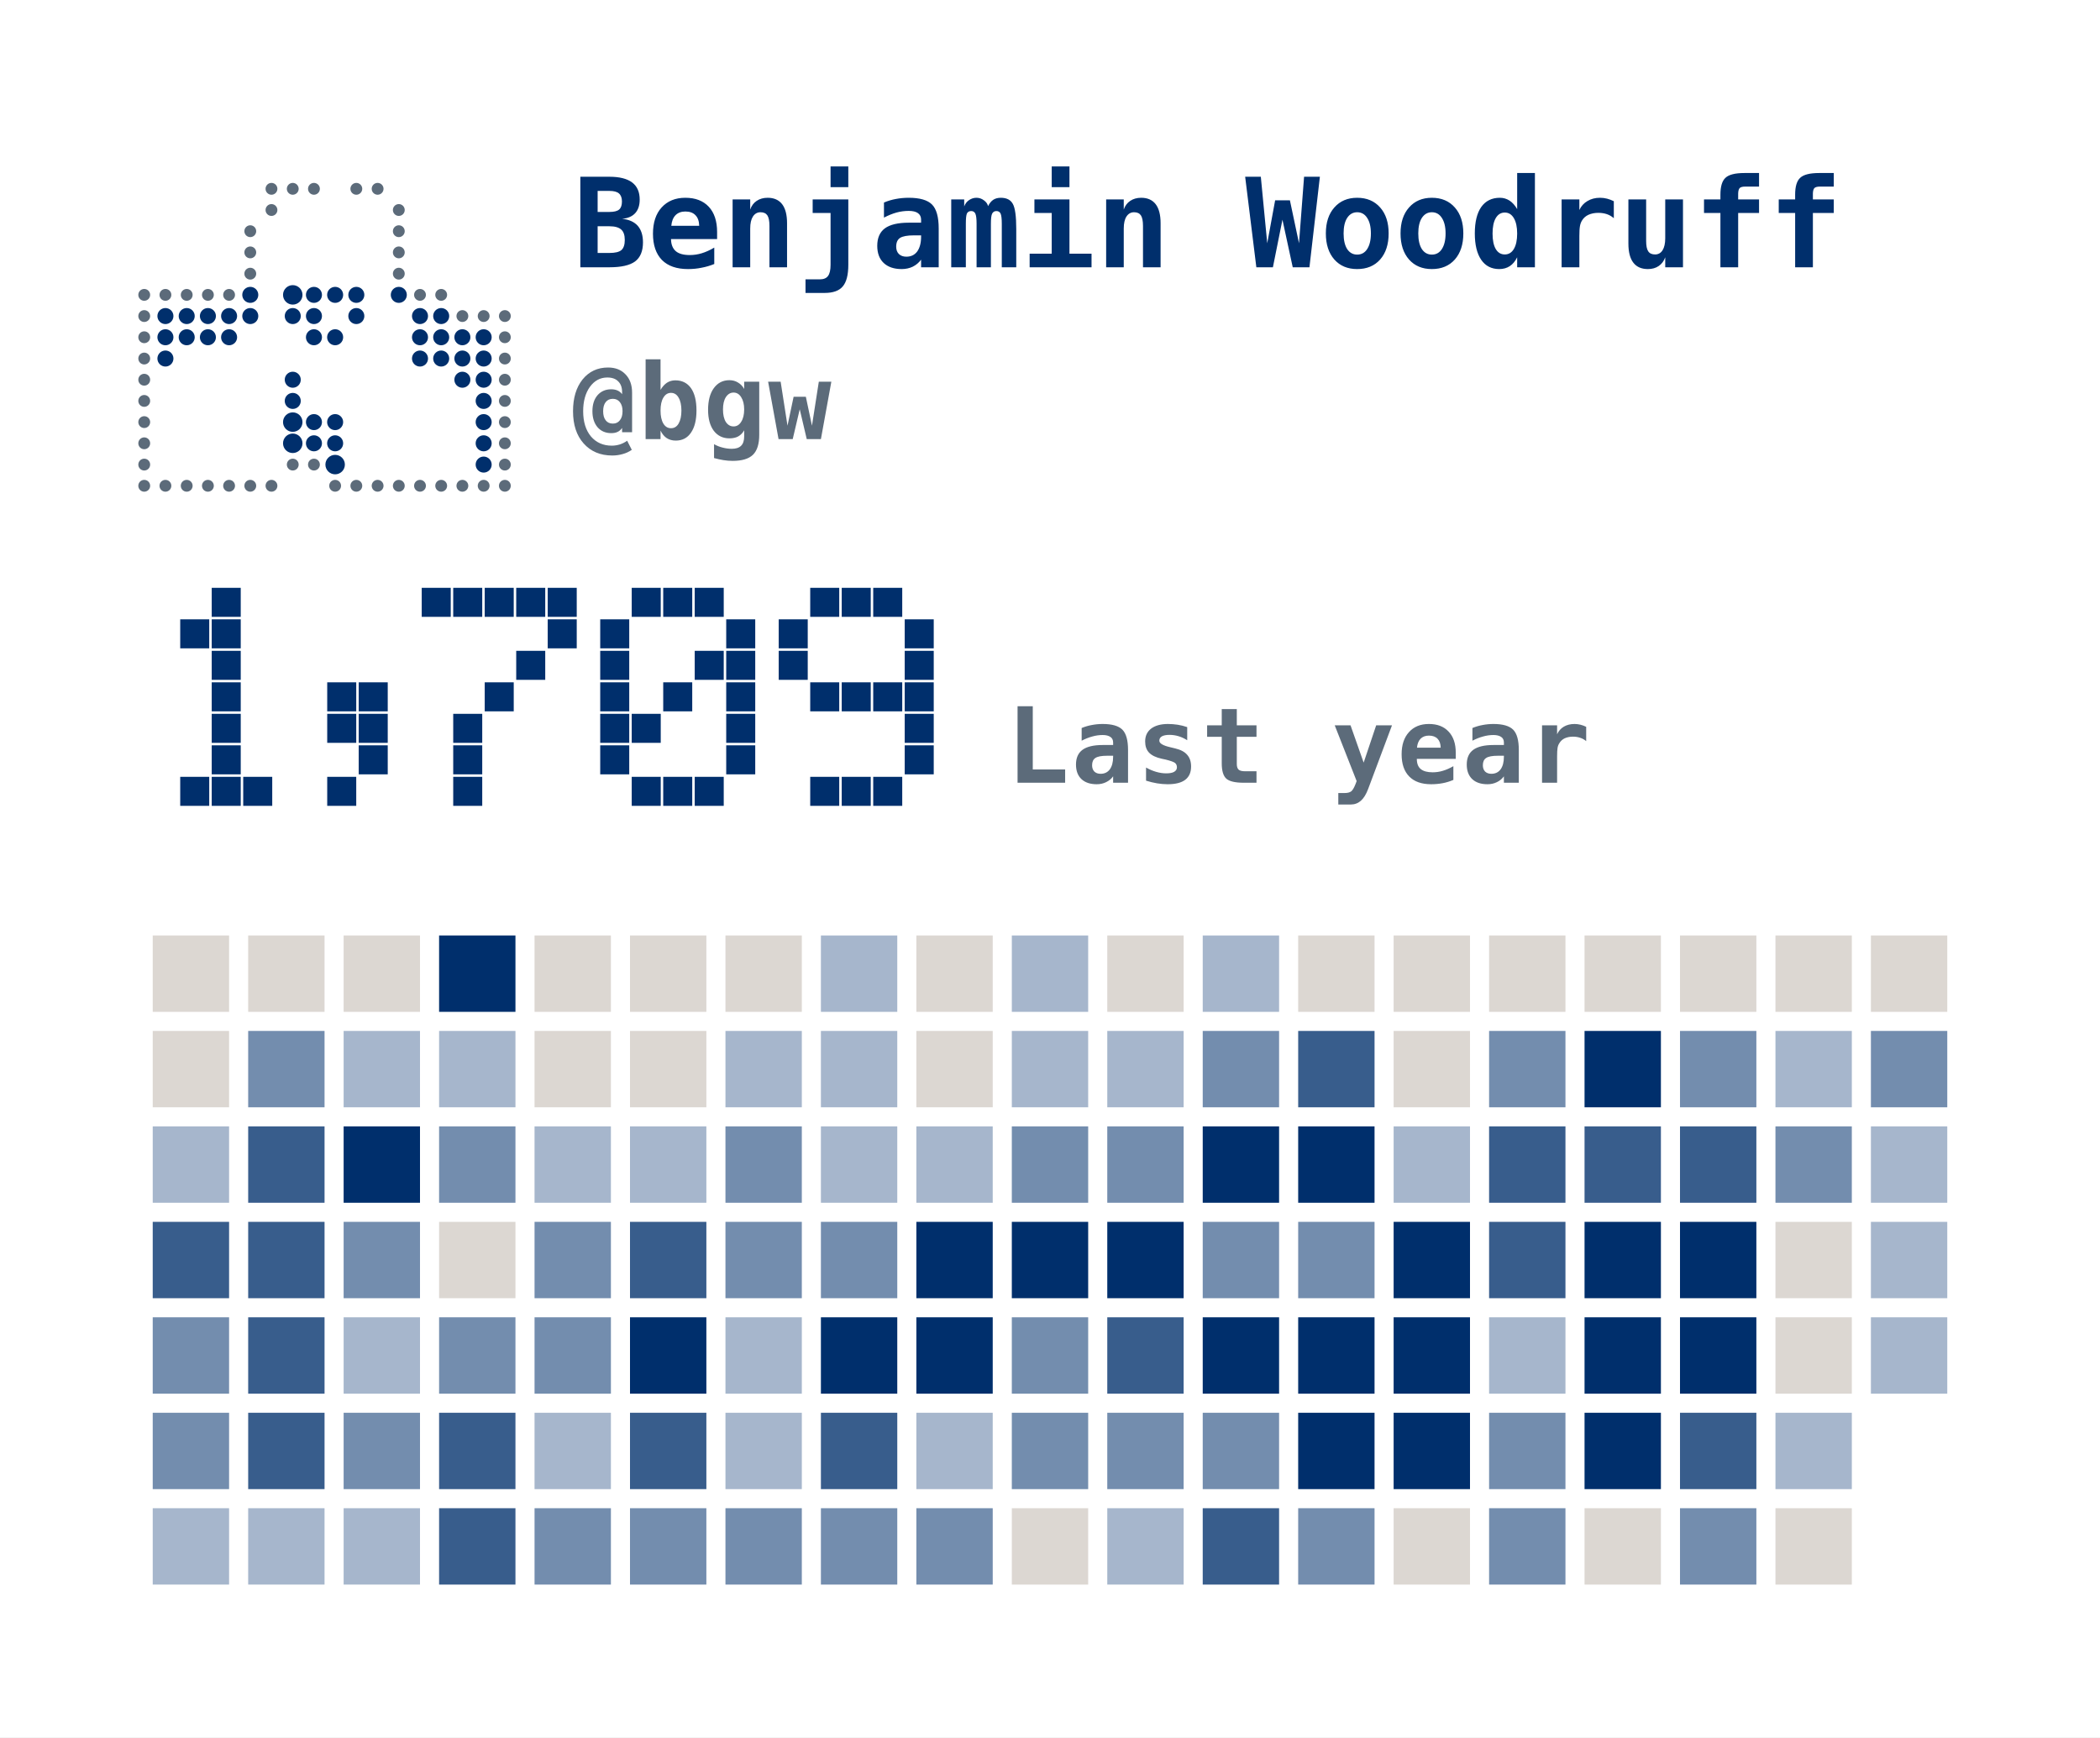
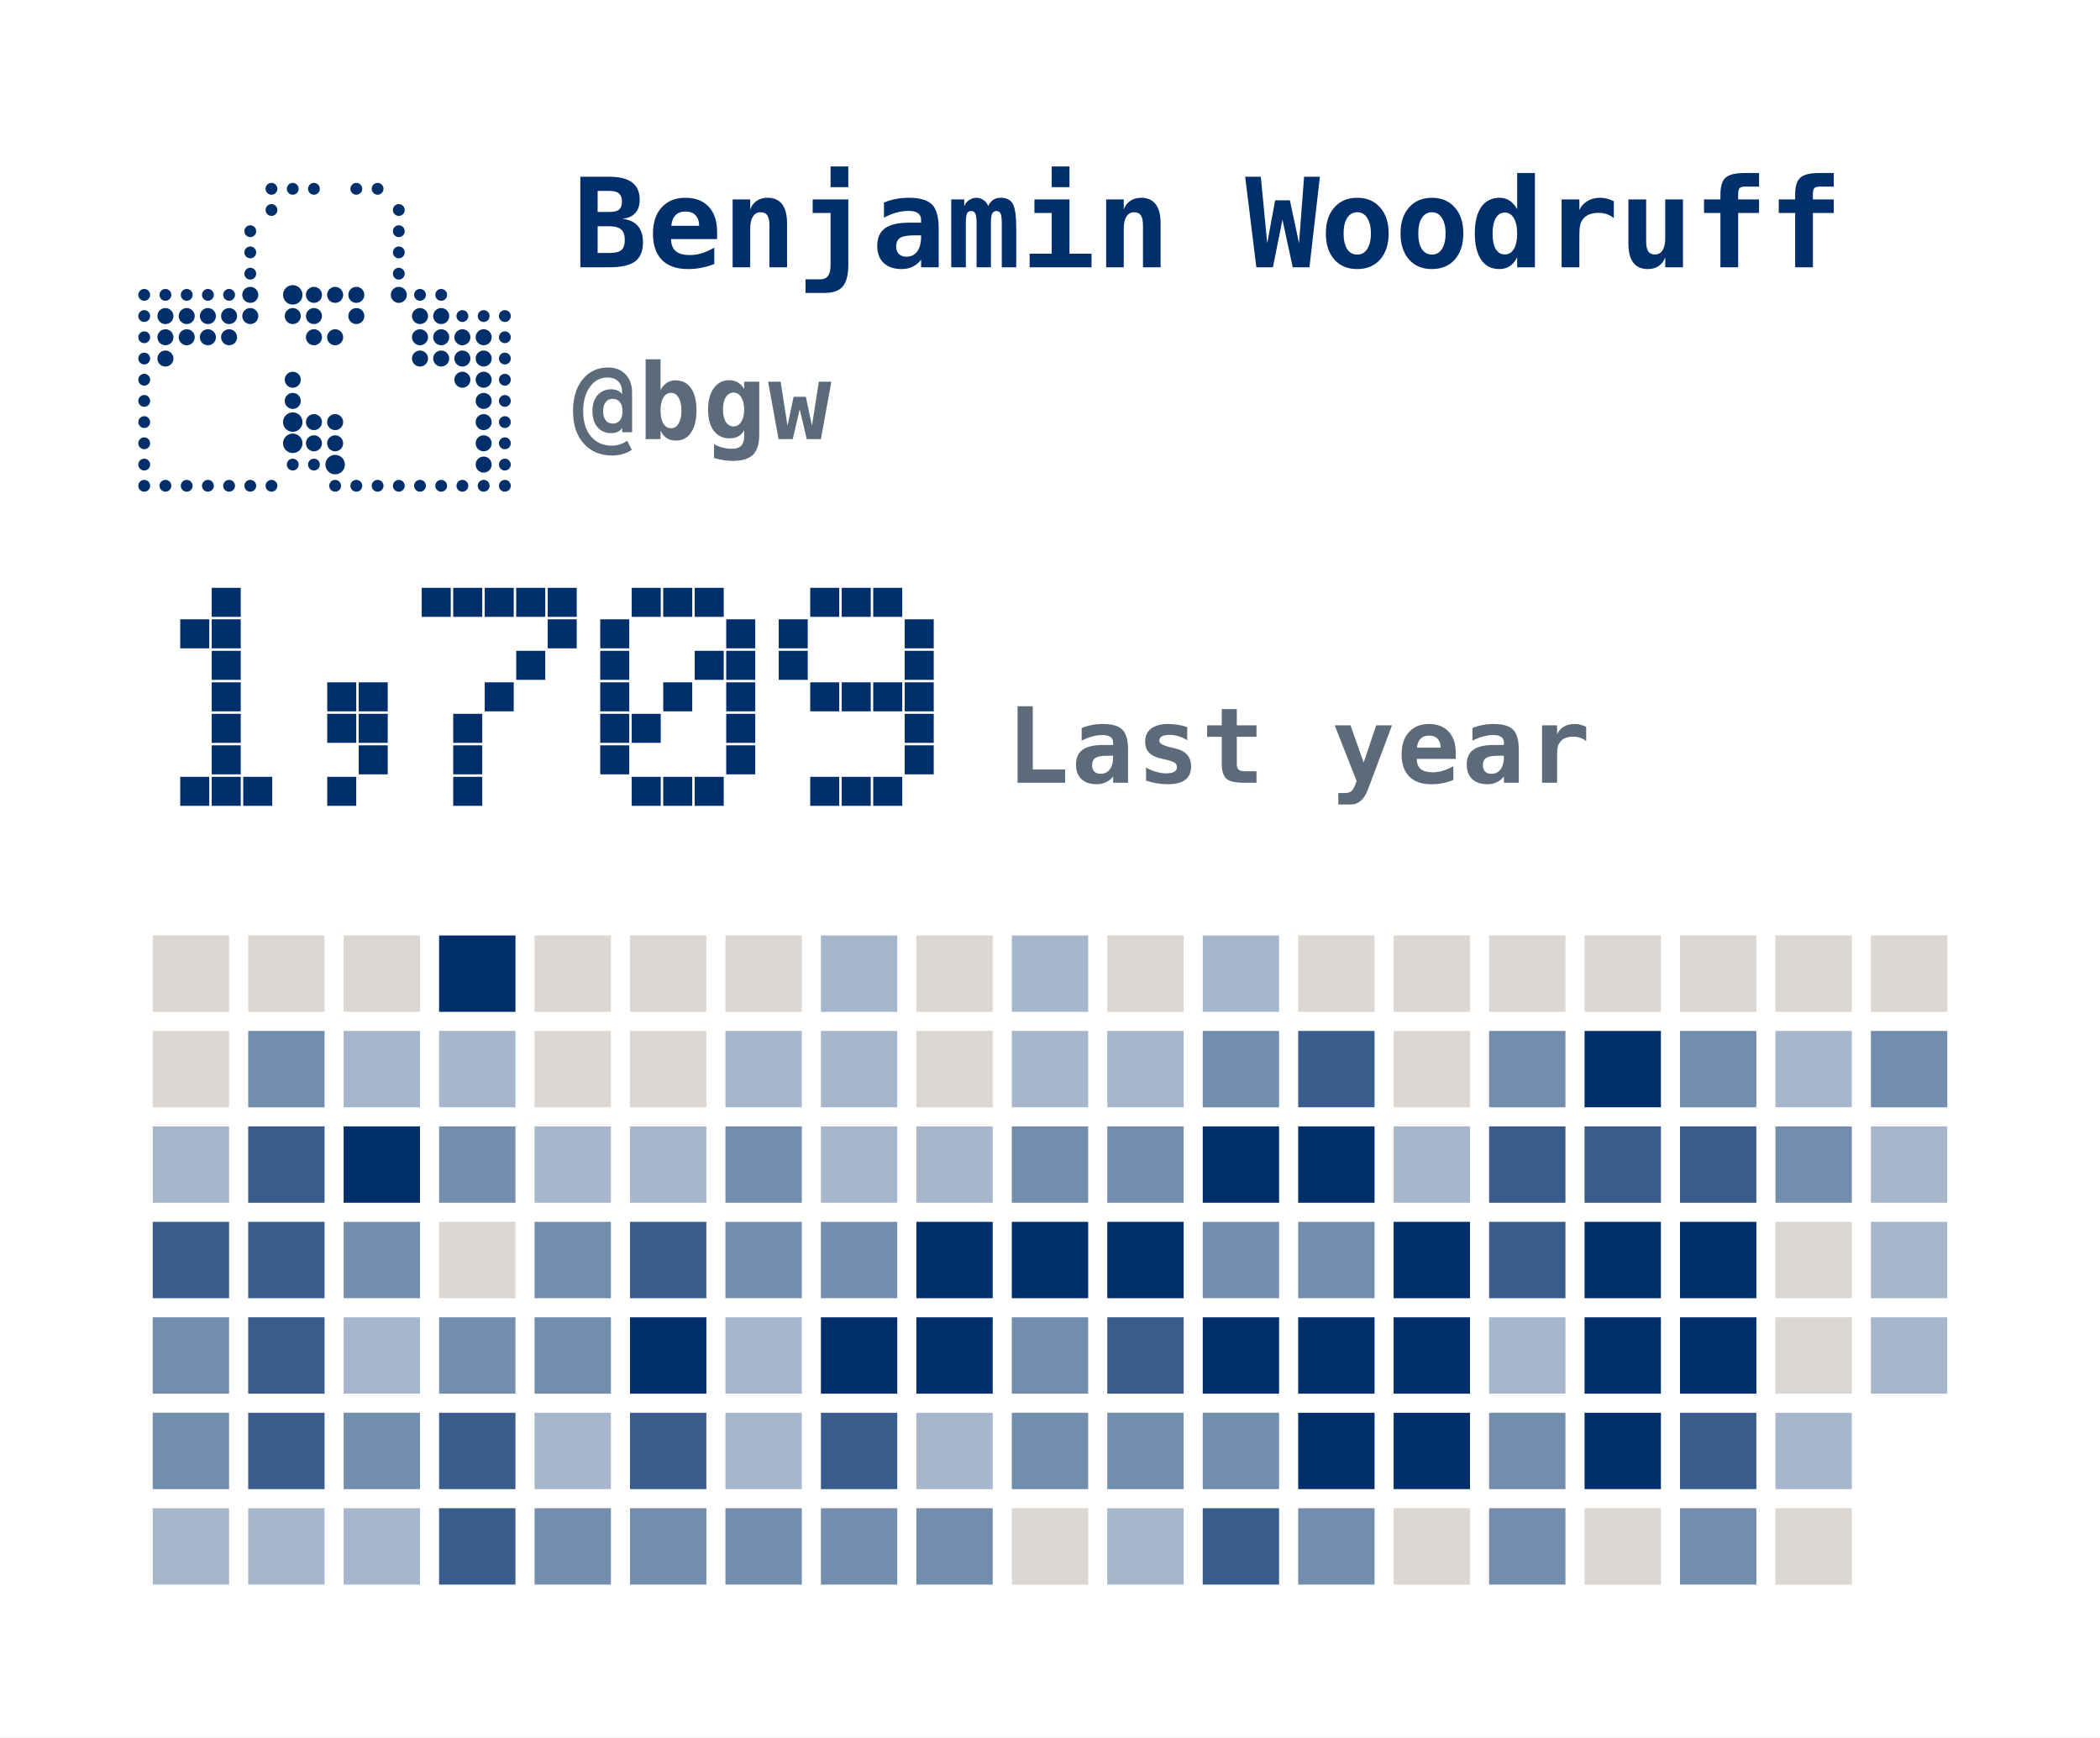
<svg xmlns="http://www.w3.org/2000/svg" width="220" height="182" viewBox="0 0 220 182" role="img">
  <rect width="220" height="182" fill="#FFFFFF" />
  <rect x="14" y="14" width="0" height="0" fill="#002F6C" />
-   <circle cx="28.44" cy="19.78" r="0.62" fill="#5C6B7A" />
-   <circle cx="30.67" cy="19.78" r="0.62" fill="#5C6B7A" />
-   <circle cx="32.89" cy="19.78" r="0.62" fill="#5C6B7A" />
-   <circle cx="37.33" cy="19.78" r="0.62" fill="#5C6B7A" />
-   <circle cx="39.56" cy="19.78" r="0.62" fill="#5C6B7A" />
-   <circle cx="28.44" cy="22.00" r="0.62" fill="#5C6B7A" />
-   <circle cx="41.78" cy="22.00" r="0.62" fill="#5C6B7A" />
-   <circle cx="26.22" cy="24.22" r="0.62" fill="#5C6B7A" />
-   <circle cx="41.78" cy="24.22" r="0.62" fill="#5C6B7A" />
-   <circle cx="26.22" cy="26.44" r="0.62" fill="#5C6B7A" />
-   <circle cx="41.78" cy="26.44" r="0.62" fill="#5C6B7A" />
-   <circle cx="26.22" cy="28.67" r="0.62" fill="#5C6B7A" />
-   <circle cx="41.78" cy="28.67" r="0.62" fill="#5C6B7A" />
-   <circle cx="15.11" cy="30.89" r="0.62" fill="#5C6B7A" />
-   <circle cx="17.33" cy="30.89" r="0.62" fill="#5C6B7A" />
-   <circle cx="19.56" cy="30.89" r="0.62" fill="#5C6B7A" />
-   <circle cx="21.78" cy="30.89" r="0.62" fill="#5C6B7A" />
-   <circle cx="24.00" cy="30.89" r="0.62" fill="#5C6B7A" />
+   <circle cx="28.44" cy="19.78" r="0.62" fill="#002F6C" />
+   <circle cx="30.67" cy="19.78" r="0.62" fill="#002F6C" />
+   <circle cx="32.89" cy="19.78" r="0.62" fill="#002F6C" />
+   <circle cx="37.33" cy="19.78" r="0.62" fill="#002F6C" />
+   <circle cx="39.56" cy="19.78" r="0.62" fill="#002F6C" />
+   <circle cx="28.44" cy="22.00" r="0.62" fill="#002F6C" />
+   <circle cx="41.78" cy="22.00" r="0.62" fill="#002F6C" />
+   <circle cx="26.22" cy="24.22" r="0.62" fill="#002F6C" />
+   <circle cx="41.78" cy="24.22" r="0.62" fill="#002F6C" />
+   <circle cx="26.22" cy="26.44" r="0.62" fill="#002F6C" />
+   <circle cx="41.78" cy="26.44" r="0.62" fill="#002F6C" />
+   <circle cx="26.22" cy="28.67" r="0.62" fill="#002F6C" />
+   <circle cx="41.78" cy="28.67" r="0.62" fill="#002F6C" />
+   <circle cx="15.11" cy="30.89" r="0.62" fill="#002F6C" />
+   <circle cx="17.33" cy="30.89" r="0.62" fill="#002F6C" />
+   <circle cx="19.56" cy="30.89" r="0.62" fill="#002F6C" />
+   <circle cx="21.78" cy="30.89" r="0.62" fill="#002F6C" />
+   <circle cx="24.00" cy="30.89" r="0.62" fill="#002F6C" />
  <circle cx="26.22" cy="30.89" r="0.84" fill="#002F6C" />
  <circle cx="30.67" cy="30.89" r="1.02" fill="#002F6C" />
  <circle cx="32.89" cy="30.89" r="0.84" fill="#002F6C" />
  <circle cx="35.11" cy="30.89" r="0.84" fill="#002F6C" />
  <circle cx="37.33" cy="30.89" r="0.84" fill="#002F6C" />
  <circle cx="41.78" cy="30.89" r="0.84" fill="#002F6C" />
-   <circle cx="44.00" cy="30.89" r="0.62" fill="#5C6B7A" />
-   <circle cx="46.22" cy="30.89" r="0.62" fill="#5C6B7A" />
-   <circle cx="15.11" cy="33.11" r="0.62" fill="#5C6B7A" />
+   <circle cx="44.00" cy="30.89" r="0.62" fill="#002F6C" />
+   <circle cx="46.22" cy="30.89" r="0.62" fill="#002F6C" />
+   <circle cx="15.11" cy="33.11" r="0.62" fill="#002F6C" />
  <circle cx="17.33" cy="33.11" r="0.84" fill="#002F6C" />
  <circle cx="19.56" cy="33.11" r="0.84" fill="#002F6C" />
  <circle cx="21.78" cy="33.11" r="0.84" fill="#002F6C" />
  <circle cx="24.00" cy="33.11" r="0.84" fill="#002F6C" />
  <circle cx="26.22" cy="33.11" r="0.84" fill="#002F6C" />
  <circle cx="30.67" cy="33.11" r="0.84" fill="#002F6C" />
  <circle cx="32.89" cy="33.11" r="0.84" fill="#002F6C" />
  <circle cx="37.33" cy="33.11" r="0.84" fill="#002F6C" />
  <circle cx="44.00" cy="33.11" r="0.84" fill="#002F6C" />
  <circle cx="46.22" cy="33.11" r="0.84" fill="#002F6C" />
-   <circle cx="48.44" cy="33.11" r="0.62" fill="#5C6B7A" />
-   <circle cx="50.67" cy="33.11" r="0.62" fill="#5C6B7A" />
-   <circle cx="52.89" cy="33.11" r="0.62" fill="#5C6B7A" />
-   <circle cx="15.11" cy="35.33" r="0.62" fill="#5C6B7A" />
+   <circle cx="48.44" cy="33.11" r="0.62" fill="#002F6C" />
+   <circle cx="50.67" cy="33.11" r="0.62" fill="#002F6C" />
+   <circle cx="52.89" cy="33.11" r="0.62" fill="#002F6C" />
+   <circle cx="15.11" cy="35.33" r="0.62" fill="#002F6C" />
  <circle cx="17.33" cy="35.33" r="0.84" fill="#002F6C" />
  <circle cx="19.56" cy="35.33" r="0.84" fill="#002F6C" />
  <circle cx="21.78" cy="35.33" r="0.84" fill="#002F6C" />
  <circle cx="24.00" cy="35.33" r="0.84" fill="#002F6C" />
  <circle cx="32.89" cy="35.33" r="0.84" fill="#002F6C" />
  <circle cx="35.11" cy="35.33" r="0.84" fill="#002F6C" />
  <circle cx="44.00" cy="35.33" r="0.84" fill="#002F6C" />
  <circle cx="46.22" cy="35.33" r="0.84" fill="#002F6C" />
  <circle cx="48.44" cy="35.33" r="0.84" fill="#002F6C" />
  <circle cx="50.67" cy="35.33" r="0.84" fill="#002F6C" />
-   <circle cx="52.89" cy="35.33" r="0.62" fill="#5C6B7A" />
-   <circle cx="15.11" cy="37.56" r="0.62" fill="#5C6B7A" />
+   <circle cx="52.89" cy="35.33" r="0.62" fill="#002F6C" />
+   <circle cx="15.11" cy="37.56" r="0.62" fill="#002F6C" />
  <circle cx="17.33" cy="37.56" r="0.84" fill="#002F6C" />
  <circle cx="44.00" cy="37.56" r="0.84" fill="#002F6C" />
  <circle cx="46.22" cy="37.56" r="0.84" fill="#002F6C" />
  <circle cx="48.44" cy="37.56" r="0.84" fill="#002F6C" />
  <circle cx="50.67" cy="37.56" r="0.84" fill="#002F6C" />
-   <circle cx="52.89" cy="37.56" r="0.62" fill="#5C6B7A" />
-   <circle cx="15.11" cy="39.78" r="0.62" fill="#5C6B7A" />
+   <circle cx="52.89" cy="37.56" r="0.62" fill="#002F6C" />
+   <circle cx="15.11" cy="39.78" r="0.62" fill="#002F6C" />
  <circle cx="30.67" cy="39.78" r="0.84" fill="#002F6C" />
  <circle cx="48.44" cy="39.78" r="0.84" fill="#002F6C" />
  <circle cx="50.67" cy="39.78" r="0.84" fill="#002F6C" />
-   <circle cx="52.89" cy="39.78" r="0.62" fill="#5C6B7A" />
-   <circle cx="15.11" cy="42.00" r="0.62" fill="#5C6B7A" />
+   <circle cx="52.89" cy="39.78" r="0.62" fill="#002F6C" />
+   <circle cx="15.11" cy="42.00" r="0.62" fill="#002F6C" />
  <circle cx="30.67" cy="42.00" r="0.84" fill="#002F6C" />
  <circle cx="50.67" cy="42.00" r="0.84" fill="#002F6C" />
-   <circle cx="52.89" cy="42.00" r="0.62" fill="#5C6B7A" />
-   <circle cx="15.11" cy="44.22" r="0.62" fill="#5C6B7A" />
+   <circle cx="52.89" cy="42.00" r="0.62" fill="#002F6C" />
+   <circle cx="15.11" cy="44.22" r="0.62" fill="#002F6C" />
  <circle cx="30.67" cy="44.22" r="1.02" fill="#002F6C" />
  <circle cx="32.89" cy="44.22" r="0.84" fill="#002F6C" />
  <circle cx="35.11" cy="44.22" r="0.84" fill="#002F6C" />
  <circle cx="50.67" cy="44.22" r="0.84" fill="#002F6C" />
-   <circle cx="52.89" cy="44.22" r="0.62" fill="#5C6B7A" />
-   <circle cx="15.11" cy="46.44" r="0.62" fill="#5C6B7A" />
+   <circle cx="52.89" cy="44.22" r="0.62" fill="#002F6C" />
+   <circle cx="15.11" cy="46.44" r="0.62" fill="#002F6C" />
  <circle cx="30.67" cy="46.44" r="1.02" fill="#002F6C" />
  <circle cx="32.89" cy="46.44" r="0.84" fill="#002F6C" />
  <circle cx="35.11" cy="46.44" r="0.84" fill="#002F6C" />
  <circle cx="50.67" cy="46.44" r="0.84" fill="#002F6C" />
-   <circle cx="52.89" cy="46.44" r="0.62" fill="#5C6B7A" />
-   <circle cx="15.11" cy="48.67" r="0.62" fill="#5C6B7A" />
-   <circle cx="30.67" cy="48.67" r="0.62" fill="#5C6B7A" />
-   <circle cx="32.89" cy="48.67" r="0.62" fill="#5C6B7A" />
+   <circle cx="52.89" cy="46.44" r="0.62" fill="#002F6C" />
+   <circle cx="15.11" cy="48.67" r="0.62" fill="#002F6C" />
+   <circle cx="30.67" cy="48.67" r="0.62" fill="#002F6C" />
+   <circle cx="32.89" cy="48.67" r="0.62" fill="#002F6C" />
  <circle cx="35.11" cy="48.67" r="1.02" fill="#002F6C" />
  <circle cx="50.67" cy="48.67" r="0.84" fill="#002F6C" />
-   <circle cx="52.89" cy="48.67" r="0.62" fill="#5C6B7A" />
-   <circle cx="15.11" cy="50.89" r="0.62" fill="#5C6B7A" />
-   <circle cx="17.33" cy="50.89" r="0.62" fill="#5C6B7A" />
-   <circle cx="19.56" cy="50.89" r="0.62" fill="#5C6B7A" />
-   <circle cx="21.78" cy="50.89" r="0.62" fill="#5C6B7A" />
-   <circle cx="24.00" cy="50.89" r="0.62" fill="#5C6B7A" />
-   <circle cx="26.22" cy="50.89" r="0.62" fill="#5C6B7A" />
-   <circle cx="28.44" cy="50.89" r="0.62" fill="#5C6B7A" />
-   <circle cx="35.11" cy="50.89" r="0.62" fill="#5C6B7A" />
-   <circle cx="37.33" cy="50.89" r="0.62" fill="#5C6B7A" />
-   <circle cx="39.56" cy="50.89" r="0.62" fill="#5C6B7A" />
-   <circle cx="41.78" cy="50.89" r="0.62" fill="#5C6B7A" />
-   <circle cx="44.00" cy="50.89" r="0.62" fill="#5C6B7A" />
-   <circle cx="46.22" cy="50.89" r="0.62" fill="#5C6B7A" />
-   <circle cx="48.44" cy="50.89" r="0.62" fill="#5C6B7A" />
-   <circle cx="50.67" cy="50.89" r="0.62" fill="#5C6B7A" />
-   <circle cx="52.89" cy="50.89" r="0.62" fill="#5C6B7A" />
+   <circle cx="52.89" cy="48.67" r="0.62" fill="#002F6C" />
+   <circle cx="15.11" cy="50.89" r="0.62" fill="#002F6C" />
+   <circle cx="17.33" cy="50.89" r="0.62" fill="#002F6C" />
+   <circle cx="19.56" cy="50.89" r="0.62" fill="#002F6C" />
+   <circle cx="21.78" cy="50.89" r="0.62" fill="#002F6C" />
+   <circle cx="24.00" cy="50.89" r="0.62" fill="#002F6C" />
+   <circle cx="26.22" cy="50.89" r="0.62" fill="#002F6C" />
+   <circle cx="28.44" cy="50.89" r="0.62" fill="#002F6C" />
+   <circle cx="35.11" cy="50.89" r="0.62" fill="#002F6C" />
+   <circle cx="37.33" cy="50.89" r="0.62" fill="#002F6C" />
+   <circle cx="39.56" cy="50.89" r="0.62" fill="#002F6C" />
+   <circle cx="41.78" cy="50.89" r="0.62" fill="#002F6C" />
+   <circle cx="44.00" cy="50.89" r="0.62" fill="#002F6C" />
+   <circle cx="46.22" cy="50.89" r="0.62" fill="#002F6C" />
+   <circle cx="48.44" cy="50.89" r="0.62" fill="#002F6C" />
+   <circle cx="50.67" cy="50.89" r="0.62" fill="#002F6C" />
+   <circle cx="52.89" cy="50.89" r="0.62" fill="#002F6C" />
  <text x="60" y="28" fill="#002F6C" text-anchor="start" font-family="ui-monospace, Geist Mono, monospace" font-weight="700" font-size="13" letter-spacing="0" dominant-baseline="auto">Benjamin Woodruff ‮</text>
  <text x="60" y="46" fill="#5C6B7A" text-anchor="start" font-family="ui-monospace, Geist Mono, monospace" font-weight="700" font-size="11" letter-spacing="0.2" dominant-baseline="auto">@bgw</text>
  <rect x="22.18" y="61.58" width="3.04" height="3.04" fill="#002F6C" />
  <rect x="18.88" y="64.88" width="3.04" height="3.04" fill="#002F6C" />
  <rect x="22.18" y="64.88" width="3.04" height="3.04" fill="#002F6C" />
  <rect x="22.18" y="68.18" width="3.04" height="3.04" fill="#002F6C" />
  <rect x="22.18" y="71.48" width="3.04" height="3.04" fill="#002F6C" />
  <rect x="22.18" y="74.78" width="3.04" height="3.04" fill="#002F6C" />
  <rect x="22.18" y="78.08" width="3.04" height="3.04" fill="#002F6C" />
  <rect x="18.88" y="81.38" width="3.04" height="3.04" fill="#002F6C" />
  <rect x="22.18" y="81.38" width="3.04" height="3.04" fill="#002F6C" />
  <rect x="25.48" y="81.38" width="3.04" height="3.04" fill="#002F6C" />
  <rect x="34.28" y="71.48" width="3.04" height="3.04" fill="#002F6C" />
  <rect x="37.58" y="71.48" width="3.04" height="3.04" fill="#002F6C" />
  <rect x="34.28" y="74.78" width="3.04" height="3.04" fill="#002F6C" />
  <rect x="37.58" y="74.78" width="3.04" height="3.04" fill="#002F6C" />
  <rect x="37.58" y="78.08" width="3.04" height="3.04" fill="#002F6C" />
  <rect x="34.28" y="81.38" width="3.04" height="3.04" fill="#002F6C" />
  <rect x="44.18" y="61.58" width="3.04" height="3.04" fill="#002F6C" />
  <rect x="47.48" y="61.58" width="3.04" height="3.04" fill="#002F6C" />
  <rect x="50.78" y="61.58" width="3.04" height="3.04" fill="#002F6C" />
  <rect x="54.08" y="61.58" width="3.04" height="3.04" fill="#002F6C" />
  <rect x="57.38" y="61.58" width="3.04" height="3.04" fill="#002F6C" />
  <rect x="57.38" y="64.88" width="3.04" height="3.04" fill="#002F6C" />
  <rect x="54.08" y="68.18" width="3.04" height="3.04" fill="#002F6C" />
  <rect x="50.78" y="71.48" width="3.04" height="3.04" fill="#002F6C" />
  <rect x="47.48" y="74.78" width="3.04" height="3.04" fill="#002F6C" />
  <rect x="47.48" y="78.08" width="3.04" height="3.04" fill="#002F6C" />
  <rect x="47.48" y="81.38" width="3.04" height="3.04" fill="#002F6C" />
  <rect x="66.18" y="61.58" width="3.04" height="3.04" fill="#002F6C" />
  <rect x="69.48" y="61.58" width="3.04" height="3.04" fill="#002F6C" />
  <rect x="72.78" y="61.58" width="3.04" height="3.04" fill="#002F6C" />
  <rect x="62.88" y="64.88" width="3.04" height="3.04" fill="#002F6C" />
  <rect x="76.08" y="64.88" width="3.04" height="3.04" fill="#002F6C" />
  <rect x="62.88" y="68.18" width="3.04" height="3.04" fill="#002F6C" />
  <rect x="72.78" y="68.18" width="3.04" height="3.04" fill="#002F6C" />
  <rect x="76.08" y="68.18" width="3.04" height="3.04" fill="#002F6C" />
  <rect x="62.88" y="71.48" width="3.04" height="3.04" fill="#002F6C" />
  <rect x="69.48" y="71.48" width="3.04" height="3.04" fill="#002F6C" />
  <rect x="76.08" y="71.48" width="3.04" height="3.04" fill="#002F6C" />
  <rect x="62.88" y="74.78" width="3.04" height="3.04" fill="#002F6C" />
  <rect x="66.18" y="74.78" width="3.04" height="3.04" fill="#002F6C" />
  <rect x="76.08" y="74.78" width="3.04" height="3.04" fill="#002F6C" />
  <rect x="62.88" y="78.08" width="3.04" height="3.04" fill="#002F6C" />
  <rect x="76.08" y="78.08" width="3.04" height="3.04" fill="#002F6C" />
  <rect x="66.18" y="81.38" width="3.04" height="3.04" fill="#002F6C" />
  <rect x="69.48" y="81.38" width="3.04" height="3.04" fill="#002F6C" />
  <rect x="72.78" y="81.38" width="3.04" height="3.04" fill="#002F6C" />
  <rect x="84.88" y="61.58" width="3.04" height="3.04" fill="#002F6C" />
  <rect x="88.18" y="61.58" width="3.04" height="3.04" fill="#002F6C" />
  <rect x="91.48" y="61.58" width="3.04" height="3.04" fill="#002F6C" />
  <rect x="81.58" y="64.88" width="3.04" height="3.04" fill="#002F6C" />
  <rect x="94.78" y="64.88" width="3.04" height="3.04" fill="#002F6C" />
  <rect x="81.58" y="68.18" width="3.04" height="3.04" fill="#002F6C" />
  <rect x="94.78" y="68.18" width="3.04" height="3.04" fill="#002F6C" />
  <rect x="84.88" y="71.48" width="3.04" height="3.04" fill="#002F6C" />
  <rect x="88.18" y="71.48" width="3.04" height="3.04" fill="#002F6C" />
  <rect x="91.48" y="71.48" width="3.04" height="3.04" fill="#002F6C" />
  <rect x="94.78" y="71.48" width="3.04" height="3.04" fill="#002F6C" />
  <rect x="94.78" y="74.78" width="3.04" height="3.04" fill="#002F6C" />
  <rect x="94.78" y="78.08" width="3.04" height="3.04" fill="#002F6C" />
  <rect x="84.88" y="81.38" width="3.04" height="3.04" fill="#002F6C" />
  <rect x="88.18" y="81.38" width="3.04" height="3.04" fill="#002F6C" />
  <rect x="91.48" y="81.38" width="3.04" height="3.04" fill="#002F6C" />
  <text x="105.4" y="82.0" fill="#5C6B7A" text-anchor="start" font-family="ui-monospace, Geist Mono, monospace" font-weight="700" font-size="11" letter-spacing="0.2" dominant-baseline="auto">Last year</text>
  <rect x="16" y="98" width="8" height="8" fill="#DCD7D2" />
  <rect x="16" y="108" width="8" height="8" fill="#DCD7D2" />
  <rect x="16" y="118" width="8" height="8" fill="#002F6C" opacity="0.35" />
  <rect x="16" y="128" width="8" height="8" fill="#002F6C" opacity="0.78" />
  <rect x="16" y="138" width="8" height="8" fill="#002F6C" opacity="0.55" />
  <rect x="16" y="148" width="8" height="8" fill="#002F6C" opacity="0.55" />
  <rect x="16" y="158" width="8" height="8" fill="#002F6C" opacity="0.35" />
  <rect x="26" y="98" width="8" height="8" fill="#DCD7D2" />
  <rect x="26" y="108" width="8" height="8" fill="#002F6C" opacity="0.55" />
  <rect x="26" y="118" width="8" height="8" fill="#002F6C" opacity="0.78" />
  <rect x="26" y="128" width="8" height="8" fill="#002F6C" opacity="0.78" />
  <rect x="26" y="138" width="8" height="8" fill="#002F6C" opacity="0.78" />
  <rect x="26" y="148" width="8" height="8" fill="#002F6C" opacity="0.78" />
  <rect x="26" y="158" width="8" height="8" fill="#002F6C" opacity="0.35" />
  <rect x="36" y="98" width="8" height="8" fill="#DCD7D2" />
  <rect x="36" y="108" width="8" height="8" fill="#002F6C" opacity="0.35" />
  <rect x="36" y="118" width="8" height="8" fill="#002F6C" />
  <rect x="36" y="128" width="8" height="8" fill="#002F6C" opacity="0.55" />
  <rect x="36" y="138" width="8" height="8" fill="#002F6C" opacity="0.35" />
  <rect x="36" y="148" width="8" height="8" fill="#002F6C" opacity="0.55" />
  <rect x="36" y="158" width="8" height="8" fill="#002F6C" opacity="0.35" />
  <rect x="46" y="98" width="8" height="8" fill="#002F6C" />
  <rect x="46" y="108" width="8" height="8" fill="#002F6C" opacity="0.35" />
  <rect x="46" y="118" width="8" height="8" fill="#002F6C" opacity="0.55" />
  <rect x="46" y="128" width="8" height="8" fill="#DCD7D2" />
  <rect x="46" y="138" width="8" height="8" fill="#002F6C" opacity="0.55" />
  <rect x="46" y="148" width="8" height="8" fill="#002F6C" opacity="0.78" />
  <rect x="46" y="158" width="8" height="8" fill="#002F6C" opacity="0.78" />
  <rect x="56" y="98" width="8" height="8" fill="#DCD7D2" />
  <rect x="56" y="108" width="8" height="8" fill="#DCD7D2" />
  <rect x="56" y="118" width="8" height="8" fill="#002F6C" opacity="0.35" />
  <rect x="56" y="128" width="8" height="8" fill="#002F6C" opacity="0.55" />
  <rect x="56" y="138" width="8" height="8" fill="#002F6C" opacity="0.55" />
  <rect x="56" y="148" width="8" height="8" fill="#002F6C" opacity="0.35" />
  <rect x="56" y="158" width="8" height="8" fill="#002F6C" opacity="0.55" />
  <rect x="66" y="98" width="8" height="8" fill="#DCD7D2" />
  <rect x="66" y="108" width="8" height="8" fill="#DCD7D2" />
  <rect x="66" y="118" width="8" height="8" fill="#002F6C" opacity="0.35" />
  <rect x="66" y="128" width="8" height="8" fill="#002F6C" opacity="0.78" />
  <rect x="66" y="138" width="8" height="8" fill="#002F6C" />
  <rect x="66" y="148" width="8" height="8" fill="#002F6C" opacity="0.78" />
  <rect x="66" y="158" width="8" height="8" fill="#002F6C" opacity="0.55" />
  <rect x="76" y="98" width="8" height="8" fill="#DCD7D2" />
  <rect x="76" y="108" width="8" height="8" fill="#002F6C" opacity="0.35" />
  <rect x="76" y="118" width="8" height="8" fill="#002F6C" opacity="0.55" />
  <rect x="76" y="128" width="8" height="8" fill="#002F6C" opacity="0.55" />
  <rect x="76" y="138" width="8" height="8" fill="#002F6C" opacity="0.35" />
  <rect x="76" y="148" width="8" height="8" fill="#002F6C" opacity="0.35" />
  <rect x="76" y="158" width="8" height="8" fill="#002F6C" opacity="0.55" />
  <rect x="86" y="98" width="8" height="8" fill="#002F6C" opacity="0.35" />
  <rect x="86" y="108" width="8" height="8" fill="#002F6C" opacity="0.35" />
  <rect x="86" y="118" width="8" height="8" fill="#002F6C" opacity="0.35" />
  <rect x="86" y="128" width="8" height="8" fill="#002F6C" opacity="0.55" />
  <rect x="86" y="138" width="8" height="8" fill="#002F6C" />
  <rect x="86" y="148" width="8" height="8" fill="#002F6C" opacity="0.78" />
  <rect x="86" y="158" width="8" height="8" fill="#002F6C" opacity="0.55" />
  <rect x="96" y="98" width="8" height="8" fill="#DCD7D2" />
  <rect x="96" y="108" width="8" height="8" fill="#DCD7D2" />
  <rect x="96" y="118" width="8" height="8" fill="#002F6C" opacity="0.35" />
  <rect x="96" y="128" width="8" height="8" fill="#002F6C" />
  <rect x="96" y="138" width="8" height="8" fill="#002F6C" />
  <rect x="96" y="148" width="8" height="8" fill="#002F6C" opacity="0.35" />
  <rect x="96" y="158" width="8" height="8" fill="#002F6C" opacity="0.55" />
  <rect x="106" y="98" width="8" height="8" fill="#002F6C" opacity="0.35" />
  <rect x="106" y="108" width="8" height="8" fill="#002F6C" opacity="0.35" />
  <rect x="106" y="118" width="8" height="8" fill="#002F6C" opacity="0.55" />
  <rect x="106" y="128" width="8" height="8" fill="#002F6C" />
  <rect x="106" y="138" width="8" height="8" fill="#002F6C" opacity="0.55" />
  <rect x="106" y="148" width="8" height="8" fill="#002F6C" opacity="0.55" />
  <rect x="106" y="158" width="8" height="8" fill="#DCD7D2" />
  <rect x="116" y="98" width="8" height="8" fill="#DCD7D2" />
  <rect x="116" y="108" width="8" height="8" fill="#002F6C" opacity="0.35" />
  <rect x="116" y="118" width="8" height="8" fill="#002F6C" opacity="0.55" />
  <rect x="116" y="128" width="8" height="8" fill="#002F6C" />
  <rect x="116" y="138" width="8" height="8" fill="#002F6C" opacity="0.78" />
  <rect x="116" y="148" width="8" height="8" fill="#002F6C" opacity="0.55" />
  <rect x="116" y="158" width="8" height="8" fill="#002F6C" opacity="0.35" />
  <rect x="126" y="98" width="8" height="8" fill="#002F6C" opacity="0.35" />
  <rect x="126" y="108" width="8" height="8" fill="#002F6C" opacity="0.55" />
  <rect x="126" y="118" width="8" height="8" fill="#002F6C" />
  <rect x="126" y="128" width="8" height="8" fill="#002F6C" opacity="0.55" />
  <rect x="126" y="138" width="8" height="8" fill="#002F6C" />
  <rect x="126" y="148" width="8" height="8" fill="#002F6C" opacity="0.55" />
  <rect x="126" y="158" width="8" height="8" fill="#002F6C" opacity="0.78" />
  <rect x="136" y="98" width="8" height="8" fill="#DCD7D2" />
  <rect x="136" y="108" width="8" height="8" fill="#002F6C" opacity="0.78" />
  <rect x="136" y="118" width="8" height="8" fill="#002F6C" />
  <rect x="136" y="128" width="8" height="8" fill="#002F6C" opacity="0.55" />
  <rect x="136" y="138" width="8" height="8" fill="#002F6C" />
  <rect x="136" y="148" width="8" height="8" fill="#002F6C" />
  <rect x="136" y="158" width="8" height="8" fill="#002F6C" opacity="0.55" />
  <rect x="146" y="98" width="8" height="8" fill="#DCD7D2" />
  <rect x="146" y="108" width="8" height="8" fill="#DCD7D2" />
  <rect x="146" y="118" width="8" height="8" fill="#002F6C" opacity="0.35" />
  <rect x="146" y="128" width="8" height="8" fill="#002F6C" />
  <rect x="146" y="138" width="8" height="8" fill="#002F6C" />
  <rect x="146" y="148" width="8" height="8" fill="#002F6C" />
  <rect x="146" y="158" width="8" height="8" fill="#DCD7D2" />
  <rect x="156" y="98" width="8" height="8" fill="#DCD7D2" />
  <rect x="156" y="108" width="8" height="8" fill="#002F6C" opacity="0.55" />
  <rect x="156" y="118" width="8" height="8" fill="#002F6C" opacity="0.78" />
  <rect x="156" y="128" width="8" height="8" fill="#002F6C" opacity="0.78" />
  <rect x="156" y="138" width="8" height="8" fill="#002F6C" opacity="0.35" />
  <rect x="156" y="148" width="8" height="8" fill="#002F6C" opacity="0.55" />
  <rect x="156" y="158" width="8" height="8" fill="#002F6C" opacity="0.55" />
  <rect x="166" y="98" width="8" height="8" fill="#DCD7D2" />
  <rect x="166" y="108" width="8" height="8" fill="#002F6C" />
  <rect x="166" y="118" width="8" height="8" fill="#002F6C" opacity="0.78" />
  <rect x="166" y="128" width="8" height="8" fill="#002F6C" />
  <rect x="166" y="138" width="8" height="8" fill="#002F6C" />
  <rect x="166" y="148" width="8" height="8" fill="#002F6C" />
  <rect x="166" y="158" width="8" height="8" fill="#DCD7D2" />
  <rect x="176" y="98" width="8" height="8" fill="#DCD7D2" />
  <rect x="176" y="108" width="8" height="8" fill="#002F6C" opacity="0.55" />
  <rect x="176" y="118" width="8" height="8" fill="#002F6C" opacity="0.78" />
  <rect x="176" y="128" width="8" height="8" fill="#002F6C" />
  <rect x="176" y="138" width="8" height="8" fill="#002F6C" />
  <rect x="176" y="148" width="8" height="8" fill="#002F6C" opacity="0.78" />
  <rect x="176" y="158" width="8" height="8" fill="#002F6C" opacity="0.55" />
  <rect x="186" y="98" width="8" height="8" fill="#DCD7D2" />
  <rect x="186" y="108" width="8" height="8" fill="#002F6C" opacity="0.35" />
  <rect x="186" y="118" width="8" height="8" fill="#002F6C" opacity="0.55" />
  <rect x="186" y="128" width="8" height="8" fill="#DCD7D2" />
  <rect x="186" y="138" width="8" height="8" fill="#DCD7D2" />
  <rect x="186" y="148" width="8" height="8" fill="#002F6C" opacity="0.35" />
  <rect x="186" y="158" width="8" height="8" fill="#DCD7D2" />
  <rect x="196" y="98" width="8" height="8" fill="#DCD7D2" />
  <rect x="196" y="108" width="8" height="8" fill="#002F6C" opacity="0.55" />
  <rect x="196" y="118" width="8" height="8" fill="#002F6C" opacity="0.35" />
  <rect x="196" y="128" width="8" height="8" fill="#002F6C" opacity="0.35" />
  <rect x="196" y="138" width="8" height="8" fill="#002F6C" opacity="0.35" />
</svg>
